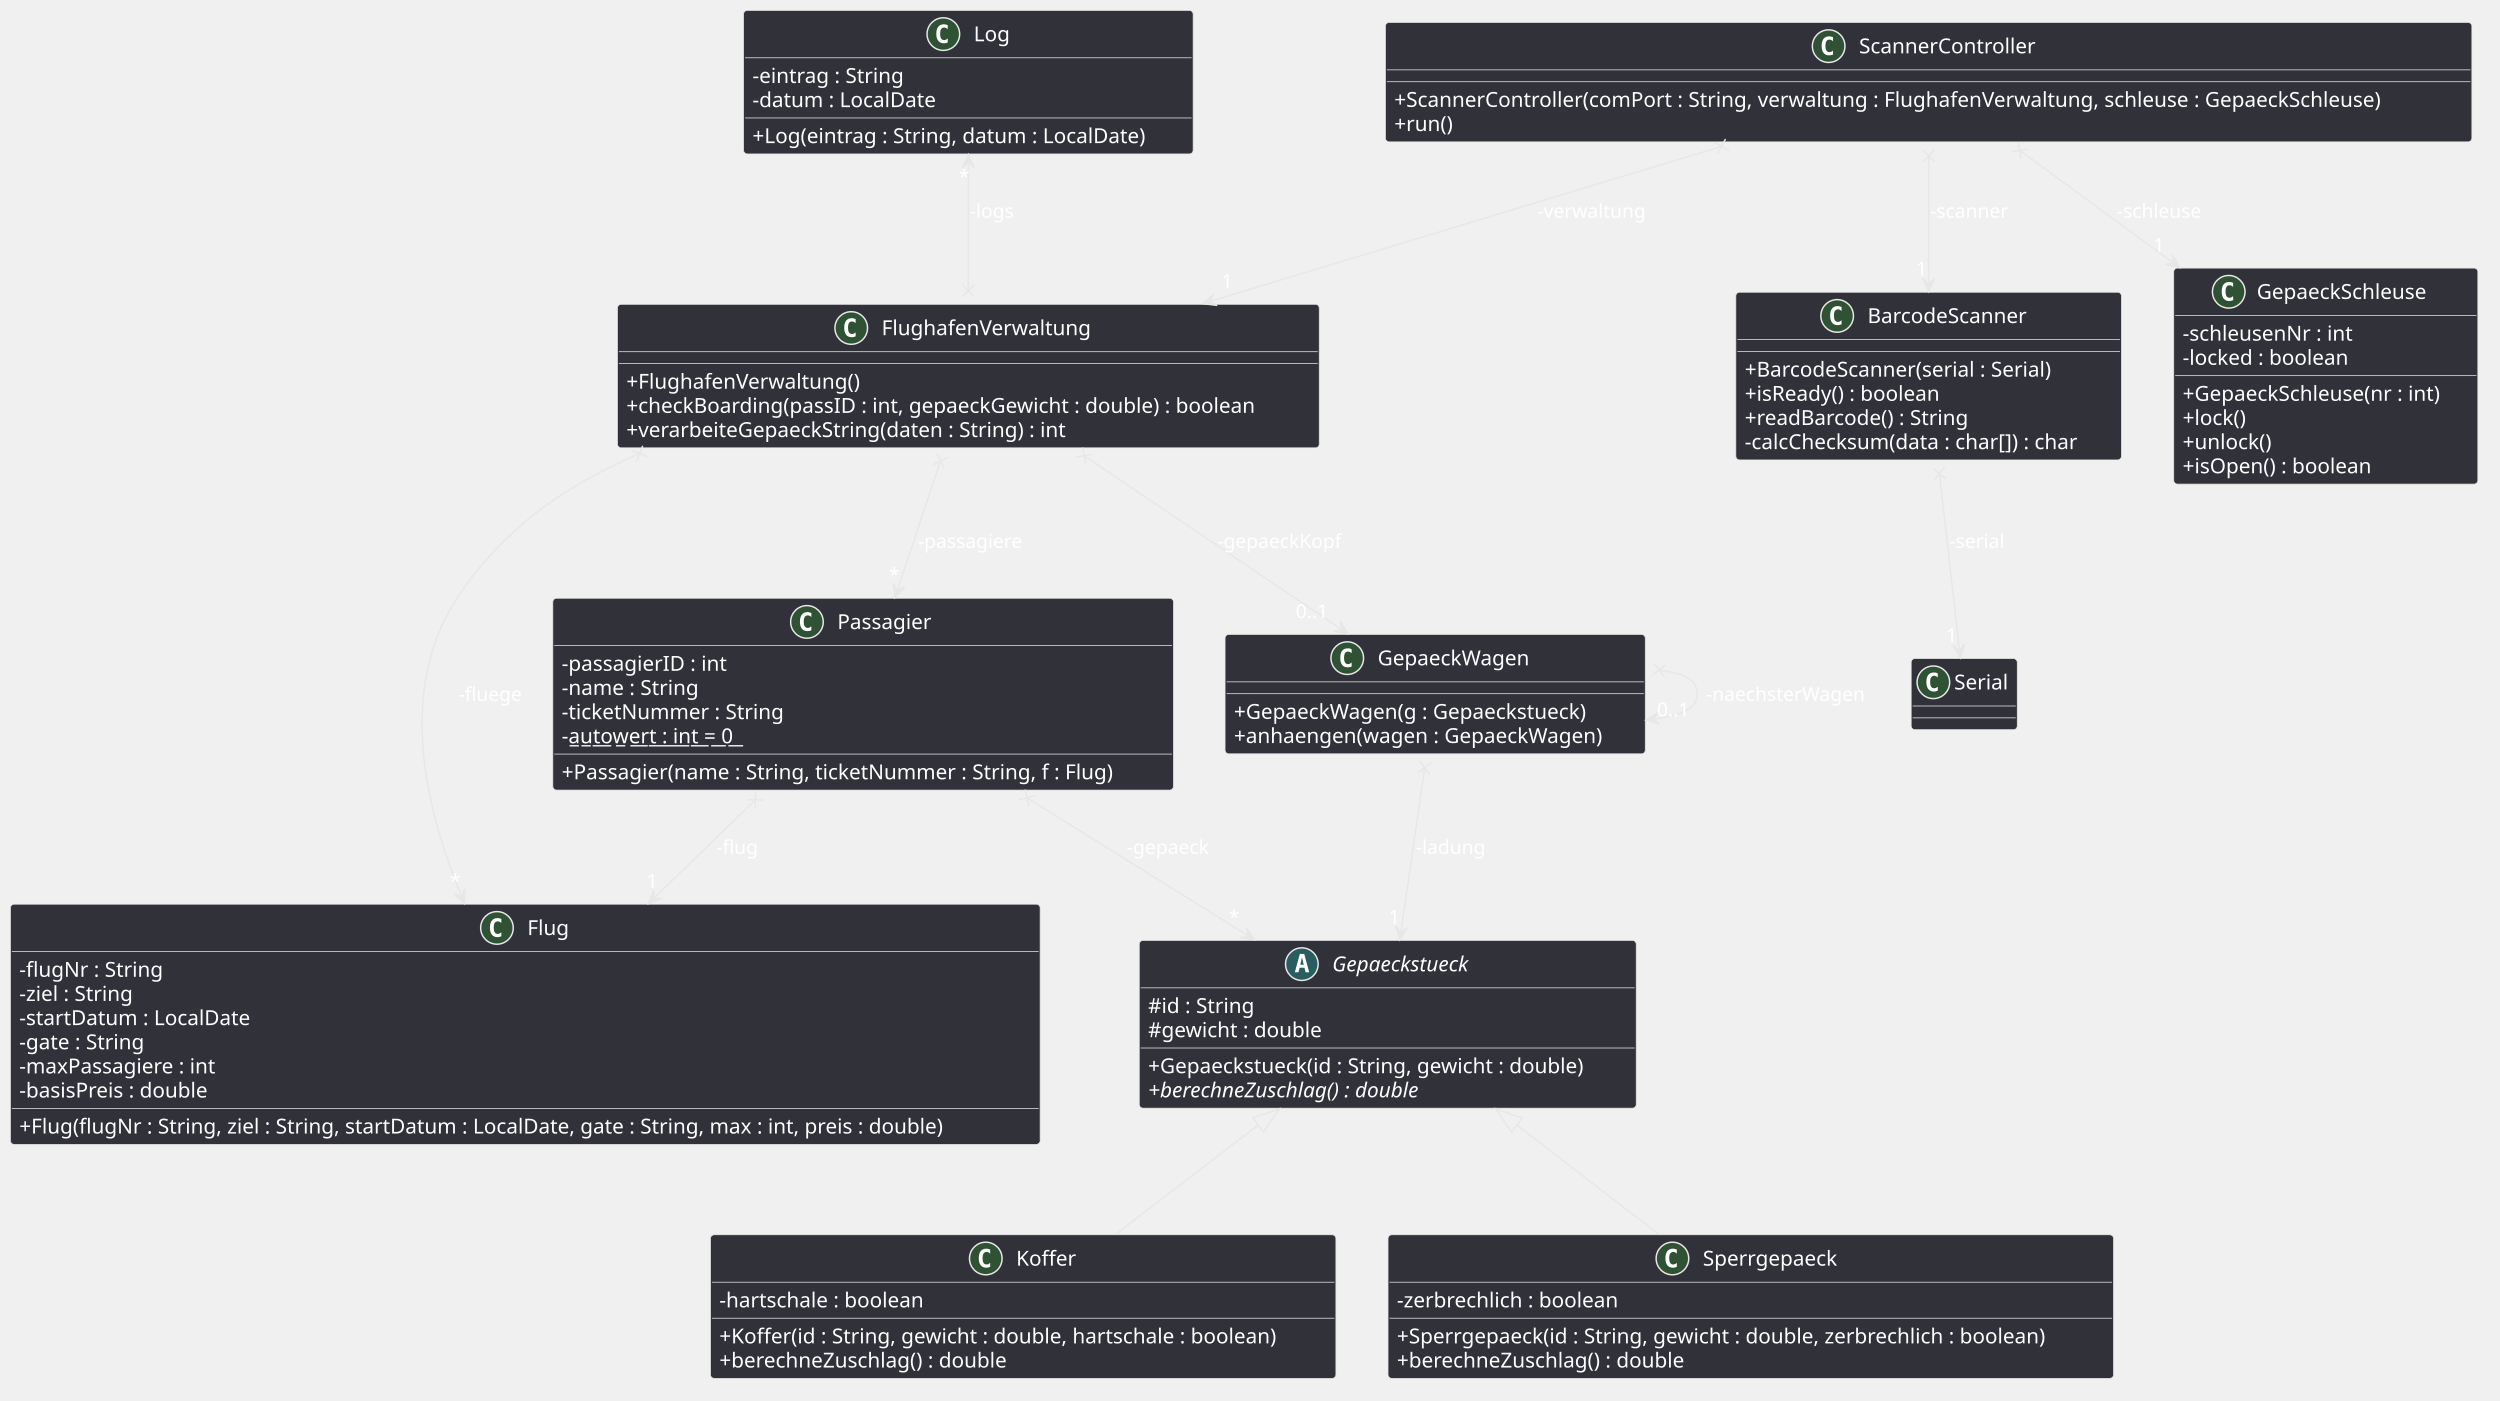
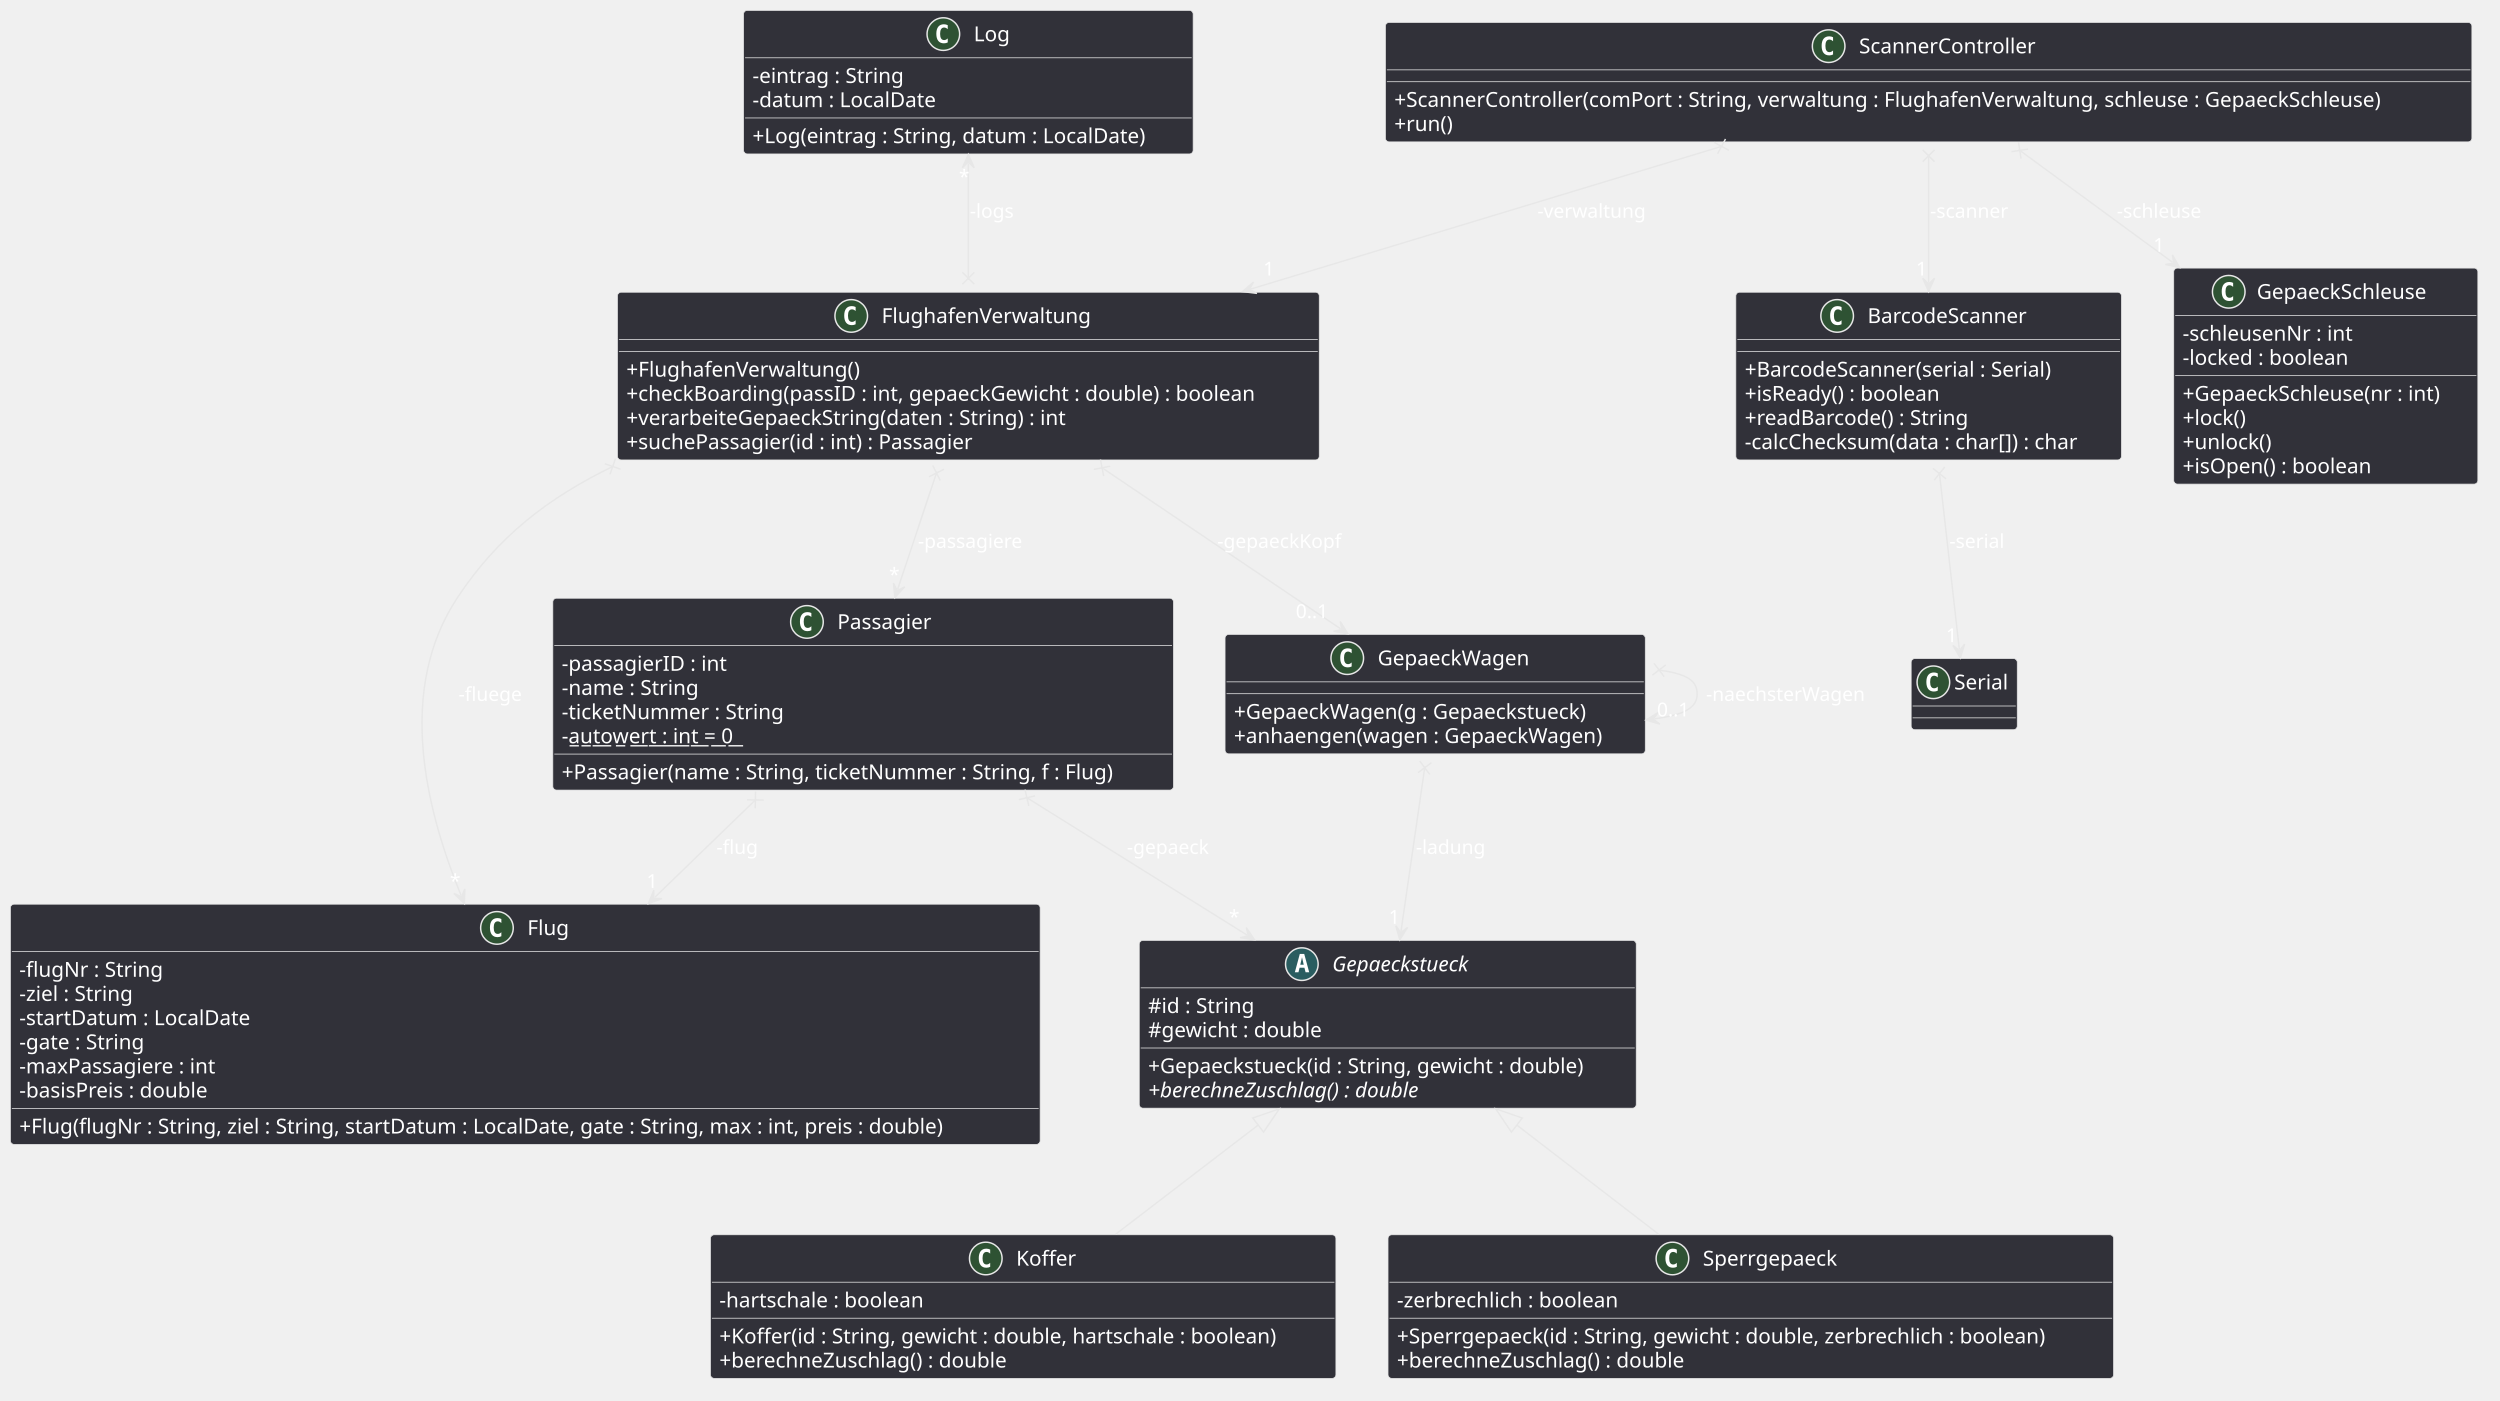
<svg xmlns="http://www.w3.org/2000/svg" contentStyleType="text/css" data-diagram-type="CLASS" height="945px" preserveAspectRatio="none" style="width:1687px;height:945px;" version="1.1" viewBox="0 0 1687 945" width="1687px" zoomAndPan="magnify">
  <defs />
  <g>
    <g class="entity" data-qualified-name="FlughafenVerwaltung" data-source-line="3" id="ent0002">
-       <rect fill="#313139" height="96.891" rx="2.5" ry="2.5" style="stroke:#E7E7E7;stroke-width:0.5;" width="473.583" x="416.65" y="205.33" />
-       <ellipse cx="574.413" cy="221.33" fill="#2E5233" rx="11" ry="11" style="stroke:#E7E7E7;stroke-width:1;" />
-       <path d="M577.382,226.971 Q576.804,227.268 576.163,227.408 Q575.523,227.564 574.819,227.564 Q572.319,227.564 570.991,225.924 Q569.679,224.268 569.679,221.143 Q569.679,218.018 570.991,216.361 Q572.319,214.705 574.819,214.705 Q575.523,214.705 576.163,214.861 Q576.819,215.018 577.382,215.314 L577.382,218.033 Q576.757,217.455 576.163,217.189 Q575.569,216.908 574.944,216.908 Q573.601,216.908 572.913,217.986 Q572.226,219.049 572.226,221.143 Q572.226,223.236 572.913,224.314 Q573.601,225.377 574.944,225.377 Q575.569,225.377 576.163,225.111 Q576.757,224.83 577.382,224.252 L577.382,226.971 Z " fill="#FFFFFF" />
-       <text fill="#FFFFFF" font-family="sans-serif" font-size="14" lengthAdjust="spacing" textLength="149.557" x="594.913" y="226.177">FlughafenVerwaltung</text>
-       <line style="stroke:#E7E7E7;stroke-width:0.5;" x1="417.65" x2="889.233" y1="237.33" y2="237.33" />
-       <line style="stroke:#E7E7E7;stroke-width:0.5;" x1="417.65" x2="889.233" y1="245.33" y2="245.33" />
-       <text fill="#FFFFFF" font-family="sans-serif" font-size="14" lengthAdjust="spacing" textLength="172.211" x="422.65" y="262.325">+FlughafenVerwaltung()</text>
-       <text fill="#FFFFFF" font-family="sans-serif" font-size="14" lengthAdjust="spacing" textLength="461.583" x="422.65" y="278.622">+checkBoarding(passID : int, gepaeckGewicht : double) : boolean</text>
-       <text fill="#FFFFFF" font-family="sans-serif" font-size="14" lengthAdjust="spacing" textLength="325.972" x="422.65" y="294.919">+verarbeiteGepaeckString(daten : String) : int</text>
-     </g>
-     <g class="entity" data-qualified-name="Gepaeckstueck" data-source-line="9" id="ent0003">
+       <rect fill="#313139" height="113.188" rx="2.5" ry="2.5" style="stroke:#E7E7E7;stroke-width:0.5;" width="473.583" x="416.65" y="197.18" />
+       <ellipse cx="574.413" cy="213.18" fill="#2E5233" rx="11" ry="11" style="stroke:#E7E7E7;stroke-width:1;" />
+       <path d="M577.382,218.821 Q576.804,219.118 576.163,219.258 Q575.523,219.414 574.819,219.414 Q572.319,219.414 570.991,217.774 Q569.679,216.118 569.679,212.993 Q569.679,209.868 570.991,208.211 Q572.319,206.555 574.819,206.555 Q575.523,206.555 576.163,206.711 Q576.819,206.868 577.382,207.164 L577.382,209.883 Q576.757,209.305 576.163,209.039 Q575.569,208.758 574.944,208.758 Q573.601,208.758 572.913,209.836 Q572.226,210.899 572.226,212.993 Q572.226,215.086 572.913,216.164 Q573.601,217.227 574.944,217.227 Q575.569,217.227 576.163,216.961 Q576.757,216.68 577.382,216.102 L577.382,218.821 Z " fill="#FFFFFF" />
+       <text fill="#FFFFFF" font-family="sans-serif" font-size="14" lengthAdjust="spacing" textLength="149.557" x="594.913" y="218.027">FlughafenVerwaltung</text>
+       <line style="stroke:#E7E7E7;stroke-width:0.5;" x1="417.65" x2="889.233" y1="229.18" y2="229.18" />
+       <line style="stroke:#E7E7E7;stroke-width:0.5;" x1="417.65" x2="889.233" y1="237.18" y2="237.18" />
+       <text fill="#FFFFFF" font-family="sans-serif" font-size="14" lengthAdjust="spacing" textLength="172.211" x="422.65" y="254.175">+FlughafenVerwaltung()</text>
+       <text fill="#FFFFFF" font-family="sans-serif" font-size="14" lengthAdjust="spacing" textLength="461.583" x="422.65" y="270.472">+checkBoarding(passID : int, gepaeckGewicht : double) : boolean</text>
+       <text fill="#FFFFFF" font-family="sans-serif" font-size="14" lengthAdjust="spacing" textLength="325.972" x="422.65" y="286.769">+verarbeiteGepaeckString(daten : String) : int</text>
+       <text fill="#FFFFFF" font-family="sans-serif" font-size="14" lengthAdjust="spacing" textLength="256.935" x="422.65" y="303.066">+suchePassagier(id : int) : Passagier</text>
+     </g>
+     <g class="entity" data-qualified-name="Gepaeckstueck" data-source-line="10" id="ent0003">
      <rect fill="#313139" height="113.188" rx="2.5" ry="2.5" style="stroke:#E7E7E7;stroke-width:0.5;" width="335.381" x="768.75" y="634.6" />
      <ellipse cx="878.481" cy="650.6" fill="#2A5D60" rx="11" ry="11" style="stroke:#E7E7E7;stroke-width:1;" />
      <path d="M878.59,645.944 L877.434,651.022 L879.762,651.022 L878.59,645.944 Z M877.106,643.709 L880.09,643.709 L883.449,656.1 L880.996,656.1 L880.231,653.038 L876.949,653.038 L876.199,656.1 L873.762,656.1 L877.106,643.709 Z " fill="#FFFFFF" />
      <text fill="#FFFFFF" font-family="sans-serif" font-size="14" font-style="italic" lengthAdjust="spacing" textLength="107.42" x="898.981" y="655.447">Gepaeckstueck</text>
      <line style="stroke:#E7E7E7;stroke-width:0.5;" x1="769.75" x2="1103.131" y1="666.6" y2="666.6" />
      <text fill="#FFFFFF" font-family="sans-serif" font-size="14" lengthAdjust="spacing" textLength="79.905" x="774.75" y="683.595">#id : String</text>
      <text fill="#FFFFFF" font-family="sans-serif" font-size="14" lengthAdjust="spacing" textLength="127.962" x="774.75" y="699.892">#gewicht : double</text>
      <line style="stroke:#E7E7E7;stroke-width:0.5;" x1="769.75" x2="1103.131" y1="707.194" y2="707.194" />
      <text fill="#FFFFFF" font-family="sans-serif" font-size="14" lengthAdjust="spacing" textLength="323.381" x="774.75" y="724.189">+Gepaeckstueck(id : String, gewicht : double)</text>
      <text fill="#FFFFFF" font-family="sans-serif" font-size="14" font-style="italic" lengthAdjust="spacing" textLength="213.596" x="774.75" y="740.486">+berechneZuschlag() : double</text>
    </g>
-     <g class="entity" data-qualified-name="Koffer" data-source-line="16" id="ent0004">
+     <g class="entity" data-qualified-name="Koffer" data-source-line="17" id="ent0004">
      <rect fill="#313139" height="96.891" rx="2.5" ry="2.5" style="stroke:#E7E7E7;stroke-width:0.5;" width="422.067" x="479.41" y="833.23" />
      <ellipse cx="665.207" cy="849.23" fill="#2E5233" rx="11" ry="11" style="stroke:#E7E7E7;stroke-width:1;" />
      <path d="M668.176,854.871 Q667.598,855.168 666.957,855.308 Q666.317,855.464 665.614,855.464 Q663.114,855.464 661.785,853.824 Q660.473,852.168 660.473,849.043 Q660.473,845.918 661.785,844.261 Q663.114,842.605 665.614,842.605 Q666.317,842.605 666.957,842.761 Q667.614,842.918 668.176,843.214 L668.176,845.933 Q667.551,845.355 666.957,845.089 Q666.364,844.808 665.739,844.808 Q664.395,844.808 663.707,845.886 Q663.02,846.949 663.02,849.043 Q663.02,851.136 663.707,852.214 Q664.395,853.277 665.739,853.277 Q666.364,853.277 666.957,853.011 Q667.551,852.73 668.176,852.152 L668.176,854.871 Z " fill="#FFFFFF" />
      <text fill="#FFFFFF" font-family="sans-serif" font-size="14" lengthAdjust="spacing" textLength="41.973" x="685.707" y="854.077">Koffer</text>
      <line style="stroke:#E7E7E7;stroke-width:0.5;" x1="480.41" x2="900.477" y1="865.23" y2="865.23" />
      <text fill="#FFFFFF" font-family="sans-serif" font-size="14" lengthAdjust="spacing" textLength="148.285" x="485.41" y="882.225">-hartschale : boolean</text>
      <line style="stroke:#E7E7E7;stroke-width:0.5;" x1="480.41" x2="900.477" y1="889.527" y2="889.527" />
      <text fill="#FFFFFF" font-family="sans-serif" font-size="14" lengthAdjust="spacing" textLength="410.067" x="485.41" y="906.522">+Koffer(id : String, gewicht : double, hartschale : boolean)</text>
      <text fill="#FFFFFF" font-family="sans-serif" font-size="14" lengthAdjust="spacing" textLength="213.596" x="485.41" y="922.819">+berechneZuschlag() : double</text>
    </g>
-     <g class="entity" data-qualified-name="Sperrgepaeck" data-source-line="22" id="ent0005">
+     <g class="entity" data-qualified-name="Sperrgepaeck" data-source-line="23" id="ent0005">
      <rect fill="#313139" height="96.891" rx="2.5" ry="2.5" style="stroke:#E7E7E7;stroke-width:0.5;" width="489.627" x="936.63" y="833.23" />
      <ellipse cx="1128.552" cy="849.23" fill="#2E5233" rx="11" ry="11" style="stroke:#E7E7E7;stroke-width:1;" />
      <path d="M1131.521,854.871 Q1130.943,855.168 1130.302,855.308 Q1129.662,855.464 1128.959,855.464 Q1126.459,855.464 1125.13,853.824 Q1123.818,852.168 1123.818,849.043 Q1123.818,845.918 1125.13,844.261 Q1126.459,842.605 1128.959,842.605 Q1129.662,842.605 1130.302,842.761 Q1130.959,842.918 1131.521,843.214 L1131.521,845.933 Q1130.896,845.355 1130.302,845.089 Q1129.709,844.808 1129.084,844.808 Q1127.74,844.808 1127.052,845.886 Q1126.365,846.949 1126.365,849.043 Q1126.365,851.136 1127.052,852.214 Q1127.74,853.277 1129.084,853.277 Q1129.709,853.277 1130.302,853.011 Q1130.896,852.73 1131.521,852.152 L1131.521,854.871 Z " fill="#FFFFFF" />
      <text fill="#FFFFFF" font-family="sans-serif" font-size="14" lengthAdjust="spacing" textLength="97.282" x="1149.052" y="854.077">Sperrgepaeck</text>
      <line style="stroke:#E7E7E7;stroke-width:0.5;" x1="937.63" x2="1425.257" y1="865.23" y2="865.23" />
      <text fill="#FFFFFF" font-family="sans-serif" font-size="14" lengthAdjust="spacing" textLength="160.535" x="942.63" y="882.225">-zerbrechlich : boolean</text>
      <line style="stroke:#E7E7E7;stroke-width:0.5;" x1="937.63" x2="1425.257" y1="889.527" y2="889.527" />
      <text fill="#FFFFFF" font-family="sans-serif" font-size="14" lengthAdjust="spacing" textLength="477.627" x="942.63" y="906.522">+Sperrgepaeck(id : String, gewicht : double, zerbrechlich : boolean)</text>
      <text fill="#FFFFFF" font-family="sans-serif" font-size="14" lengthAdjust="spacing" textLength="213.596" x="942.63" y="922.819">+berechneZuschlag() : double</text>
    </g>
-     <g class="entity" data-qualified-name="Flug" data-source-line="28" id="ent0006">
+     <g class="entity" data-qualified-name="Flug" data-source-line="29" id="ent0006">
      <rect fill="#313139" height="162.078" rx="2.5" ry="2.5" style="stroke:#E7E7E7;stroke-width:0.5;" width="694.89" x="7" y="610.15" />
      <ellipse cx="335.344" cy="626.15" fill="#2E5233" rx="11" ry="11" style="stroke:#E7E7E7;stroke-width:1;" />
      <path d="M338.312,631.791 Q337.734,632.087 337.094,632.228 Q336.453,632.384 335.75,632.384 Q333.25,632.384 331.922,630.744 Q330.609,629.087 330.609,625.962 Q330.609,622.837 331.922,621.181 Q333.25,619.525 335.75,619.525 Q336.453,619.525 337.094,619.681 Q337.75,619.837 338.312,620.134 L338.312,622.853 Q337.688,622.275 337.094,622.009 Q336.5,621.728 335.875,621.728 Q334.531,621.728 333.844,622.806 Q333.156,623.869 333.156,625.962 Q333.156,628.056 333.844,629.134 Q334.531,630.197 335.875,630.197 Q336.5,630.197 337.094,629.931 Q337.688,629.65 338.312,629.072 L338.312,631.791 Z " fill="#FFFFFF" />
      <text fill="#FFFFFF" font-family="sans-serif" font-size="14" lengthAdjust="spacing" textLength="29.702" x="355.844" y="630.997">Flug</text>
      <line style="stroke:#E7E7E7;stroke-width:0.5;" x1="8" x2="700.89" y1="642.15" y2="642.15" />
      <text fill="#FFFFFF" font-family="sans-serif" font-size="14" lengthAdjust="spacing" textLength="103.257" x="13" y="659.145">-flugNr : String</text>
      <text fill="#FFFFFF" font-family="sans-serif" font-size="14" lengthAdjust="spacing" textLength="84.191" x="13" y="675.442">-ziel : String</text>
      <text fill="#FFFFFF" font-family="sans-serif" font-size="14" lengthAdjust="spacing" textLength="168.629" x="13" y="691.739">-startDatum : LocalDate</text>
      <text fill="#FFFFFF" font-family="sans-serif" font-size="14" lengthAdjust="spacing" textLength="92.019" x="13" y="708.036">-gate : String</text>
      <text fill="#FFFFFF" font-family="sans-serif" font-size="14" lengthAdjust="spacing" textLength="143.37" x="13" y="724.333">-maxPassagiere : int</text>
      <text fill="#FFFFFF" font-family="sans-serif" font-size="14" lengthAdjust="spacing" textLength="136.322" x="13" y="740.63">-basisPreis : double</text>
      <line style="stroke:#E7E7E7;stroke-width:0.5;" x1="8" x2="700.89" y1="747.931" y2="747.931" />
      <text fill="#FFFFFF" font-family="sans-serif" font-size="14" lengthAdjust="spacing" textLength="682.89" x="13" y="764.926">+Flug(flugNr : String, ziel : String, startDatum : LocalDate, gate : String, max : int, preis : double)</text>
    </g>
-     <g class="entity" data-qualified-name="Passagier" data-source-line="38" id="ent0007">
+     <g class="entity" data-qualified-name="Passagier" data-source-line="39" id="ent0007">
      <rect fill="#313139" height="129.484" rx="2.5" ry="2.5" style="stroke:#E7E7E7;stroke-width:0.5;" width="418.813" x="373.04" y="403.67" />
      <ellipse cx="544.53" cy="419.67" fill="#2E5233" rx="11" ry="11" style="stroke:#E7E7E7;stroke-width:1;" />
      <path d="M547.499,425.311 Q546.92,425.608 546.28,425.748 Q545.639,425.904 544.936,425.904 Q542.436,425.904 541.108,424.264 Q539.795,422.608 539.795,419.483 Q539.795,416.358 541.108,414.701 Q542.436,413.045 544.936,413.045 Q545.639,413.045 546.28,413.201 Q546.936,413.358 547.499,413.654 L547.499,416.373 Q546.874,415.795 546.28,415.529 Q545.686,415.248 545.061,415.248 Q543.717,415.248 543.03,416.326 Q542.342,417.389 542.342,419.483 Q542.342,421.576 543.03,422.654 Q543.717,423.717 545.061,423.717 Q545.686,423.717 546.28,423.451 Q546.874,423.17 547.499,422.592 L547.499,425.311 Z " fill="#FFFFFF" />
      <text fill="#FFFFFF" font-family="sans-serif" font-size="14" lengthAdjust="spacing" textLength="67.334" x="565.03" y="424.517">Passagier</text>
      <line style="stroke:#E7E7E7;stroke-width:0.5;" x1="374.04" x2="790.854" y1="435.67" y2="435.67" />
      <text fill="#FFFFFF" font-family="sans-serif" font-size="14" lengthAdjust="spacing" textLength="119.608" x="379.04" y="452.665">-passagierID : int</text>
      <text fill="#FFFFFF" font-family="sans-serif" font-size="14" lengthAdjust="spacing" textLength="100.153" x="379.04" y="468.962">-name : String</text>
      <text fill="#FFFFFF" font-family="sans-serif" font-size="14" lengthAdjust="spacing" textLength="160.727" x="379.04" y="485.259">-ticketNummer : String</text>
      <text fill="#FFFFFF" font-family="sans-serif" font-size="14" lengthAdjust="spacing" textLength="133.725" x="379.04" y="501.556">-a̲u̲t̲o̲w̲e̲r̲t̲ ̲:̲ ̲i̲n̲t̲ ̲=̲ ̲0̲ ̲</text>
      <line style="stroke:#E7E7E7;stroke-width:0.5;" x1="374.04" x2="790.854" y1="508.858" y2="508.858" />
      <text fill="#FFFFFF" font-family="sans-serif" font-size="14" lengthAdjust="spacing" textLength="406.813" x="379.04" y="525.853">+Passagier(name : String, ticketNummer : String, f : Flug)</text>
    </g>
-     <g class="entity" data-qualified-name="GepaeckWagen" data-source-line="46" id="ent0008">
+     <g class="entity" data-qualified-name="GepaeckWagen" data-source-line="47" id="ent0008">
      <rect fill="#313139" height="80.594" rx="2.5" ry="2.5" style="stroke:#E7E7E7;stroke-width:0.5;" width="283.578" x="826.66" y="428.11" />
      <ellipse cx="909.129" cy="444.11" fill="#2E5233" rx="11" ry="11" style="stroke:#E7E7E7;stroke-width:1;" />
      <path d="M912.097,449.751 Q911.519,450.048 910.879,450.188 Q910.238,450.344 909.535,450.344 Q907.035,450.344 905.707,448.704 Q904.394,447.048 904.394,443.923 Q904.394,440.798 905.707,439.141 Q907.035,437.485 909.535,437.485 Q910.238,437.485 910.879,437.641 Q911.535,437.798 912.097,438.094 L912.097,440.813 Q911.472,440.235 910.879,439.969 Q910.285,439.688 909.66,439.688 Q908.316,439.688 907.629,440.766 Q906.941,441.829 906.941,443.923 Q906.941,446.016 907.629,447.094 Q908.316,448.157 909.66,448.157 Q910.285,448.157 910.879,447.891 Q911.472,447.61 912.097,447.032 L912.097,449.751 Z " fill="#FFFFFF" />
      <text fill="#FFFFFF" font-family="sans-serif" font-size="14" lengthAdjust="spacing" textLength="110.141" x="929.629" y="448.957">GepaeckWagen</text>
      <line style="stroke:#E7E7E7;stroke-width:0.5;" x1="827.66" x2="1109.238" y1="460.11" y2="460.11" />
      <line style="stroke:#E7E7E7;stroke-width:0.5;" x1="827.66" x2="1109.238" y1="468.11" y2="468.11" />
      <text fill="#FFFFFF" font-family="sans-serif" font-size="14" lengthAdjust="spacing" textLength="262.719" x="832.66" y="485.105">+GepaeckWagen(g : Gepaeckstueck)</text>
      <text fill="#FFFFFF" font-family="sans-serif" font-size="14" lengthAdjust="spacing" textLength="271.578" x="832.66" y="501.402">+anhaengen(wagen : GepaeckWagen)</text>
    </g>
-     <g class="entity" data-qualified-name="BarcodeScanner" data-source-line="51" id="ent0009">
+     <g class="entity" data-qualified-name="BarcodeScanner" data-source-line="52" id="ent0009">
      <rect fill="#313139" height="113.188" rx="2.5" ry="2.5" style="stroke:#E7E7E7;stroke-width:0.5;" width="260.213" x="1171.34" y="197.18" />
      <ellipse cx="1239.706" cy="213.18" fill="#2E5233" rx="11" ry="11" style="stroke:#E7E7E7;stroke-width:1;" />
      <path d="M1242.675,218.821 Q1242.097,219.118 1241.456,219.258 Q1240.816,219.414 1240.112,219.414 Q1237.612,219.414 1236.284,217.774 Q1234.972,216.118 1234.972,212.993 Q1234.972,209.868 1236.284,208.211 Q1237.612,206.555 1240.112,206.555 Q1240.816,206.555 1241.456,206.711 Q1242.112,206.868 1242.675,207.164 L1242.675,209.883 Q1242.05,209.305 1241.456,209.039 Q1240.862,208.758 1240.237,208.758 Q1238.894,208.758 1238.206,209.836 Q1237.519,210.899 1237.519,212.993 Q1237.519,215.086 1238.206,216.164 Q1238.894,217.227 1240.237,217.227 Q1240.862,217.227 1241.456,216.961 Q1242.05,216.68 1242.675,216.102 L1242.675,218.821 Z " fill="#FFFFFF" />
      <text fill="#FFFFFF" font-family="sans-serif" font-size="14" lengthAdjust="spacing" textLength="114.981" x="1260.206" y="218.027">BarcodeScanner</text>
      <line style="stroke:#E7E7E7;stroke-width:0.5;" x1="1172.34" x2="1430.553" y1="229.18" y2="229.18" />
      <line style="stroke:#E7E7E7;stroke-width:0.5;" x1="1172.34" x2="1430.553" y1="237.18" y2="237.18" />
      <text fill="#FFFFFF" font-family="sans-serif" font-size="14" lengthAdjust="spacing" textLength="228.888" x="1177.34" y="254.175">+BarcodeScanner(serial : Serial)</text>
      <text fill="#FFFFFF" font-family="sans-serif" font-size="14" lengthAdjust="spacing" textLength="147.519" x="1177.34" y="270.472">+isReady() : boolean</text>
      <text fill="#FFFFFF" font-family="sans-serif" font-size="14" lengthAdjust="spacing" textLength="167.59" x="1177.34" y="286.769">+readBarcode() : String</text>
      <text fill="#FFFFFF" font-family="sans-serif" font-size="14" lengthAdjust="spacing" textLength="248.213" x="1177.34" y="303.066">-calcChecksum(data : char[]) : char</text>
    </g>
-     <g class="entity" data-qualified-name="ScannerController" data-source-line="58" id="ent0010">
+     <g class="entity" data-qualified-name="ScannerController" data-source-line="59" id="ent0010">
      <rect fill="#313139" height="80.594" rx="2.5" ry="2.5" style="stroke:#E7E7E7;stroke-width:0.5;" width="733.178" x="934.86" y="15.14" />
      <ellipse cx="1233.973" cy="31.14" fill="#2E5233" rx="11" ry="11" style="stroke:#E7E7E7;stroke-width:1;" />
      <path d="M1236.942,36.781 Q1236.364,37.078 1235.723,37.218 Q1235.083,37.374 1234.38,37.374 Q1231.88,37.374 1230.551,35.734 Q1229.239,34.078 1229.239,30.953 Q1229.239,27.828 1230.551,26.171 Q1231.88,24.515 1234.38,24.515 Q1235.083,24.515 1235.723,24.671 Q1236.38,24.828 1236.942,25.124 L1236.942,27.843 Q1236.317,27.265 1235.723,26.999 Q1235.13,26.718 1234.505,26.718 Q1233.161,26.718 1232.473,27.796 Q1231.786,28.859 1231.786,30.953 Q1231.786,33.046 1232.473,34.124 Q1233.161,35.187 1234.505,35.187 Q1235.13,35.187 1235.723,34.921 Q1236.317,34.64 1236.942,34.062 L1236.942,36.781 Z " fill="#FFFFFF" />
      <text fill="#FFFFFF" font-family="sans-serif" font-size="14" lengthAdjust="spacing" textLength="126.451" x="1254.473" y="35.987">ScannerController</text>
      <line style="stroke:#E7E7E7;stroke-width:0.5;" x1="935.86" x2="1667.038" y1="47.14" y2="47.14" />
      <line style="stroke:#E7E7E7;stroke-width:0.5;" x1="935.86" x2="1667.038" y1="55.14" y2="55.14" />
      <text fill="#FFFFFF" font-family="sans-serif" font-size="14" lengthAdjust="spacing" textLength="721.178" x="940.86" y="72.135">+ScannerController(comPort : String, verwaltung : FlughafenVerwaltung, schleuse : GepaeckSchleuse)</text>
      <text fill="#FFFFFF" font-family="sans-serif" font-size="14" lengthAdjust="spacing" textLength="46.156" x="940.86" y="88.432">+run()</text>
    </g>
-     <g class="entity" data-qualified-name="GepaeckSchleuse" data-source-line="63" id="ent0011">
+     <g class="entity" data-qualified-name="GepaeckSchleuse" data-source-line="64" id="ent0011">
      <rect fill="#313139" height="145.781" rx="2.5" ry="2.5" style="stroke:#E7E7E7;stroke-width:0.5;" width="205.238" x="1466.83" y="180.89" />
      <ellipse cx="1503.949" cy="196.89" fill="#2E5233" rx="11" ry="11" style="stroke:#E7E7E7;stroke-width:1;" />
      <path d="M1506.917,202.531 Q1506.339,202.827 1505.699,202.968 Q1505.058,203.124 1504.355,203.124 Q1501.855,203.124 1500.527,201.484 Q1499.214,199.827 1499.214,196.702 Q1499.214,193.577 1500.527,191.921 Q1501.855,190.265 1504.355,190.265 Q1505.058,190.265 1505.699,190.421 Q1506.355,190.577 1506.917,190.874 L1506.917,193.593 Q1506.292,193.015 1505.699,192.749 Q1505.105,192.468 1504.48,192.468 Q1503.136,192.468 1502.449,193.546 Q1501.761,194.609 1501.761,196.702 Q1501.761,198.796 1502.449,199.874 Q1503.136,200.937 1504.48,200.937 Q1505.105,200.937 1505.699,200.671 Q1506.292,200.39 1506.917,199.812 L1506.917,202.531 Z " fill="#FFFFFF" />
      <text fill="#FFFFFF" font-family="sans-serif" font-size="14" lengthAdjust="spacing" textLength="124.086" x="1522.864" y="201.737">GepaeckSchleuse</text>
      <line style="stroke:#E7E7E7;stroke-width:0.5;" x1="1467.83" x2="1671.068" y1="212.89" y2="212.89" />
      <text fill="#FFFFFF" font-family="sans-serif" font-size="14" lengthAdjust="spacing" textLength="123.17" x="1472.83" y="229.885">-schleusenNr : int</text>
      <text fill="#FFFFFF" font-family="sans-serif" font-size="14" lengthAdjust="spacing" textLength="120.401" x="1472.83" y="246.182">-locked : boolean</text>
      <line style="stroke:#E7E7E7;stroke-width:0.5;" x1="1467.83" x2="1671.068" y1="253.484" y2="253.484" />
      <text fill="#FFFFFF" font-family="sans-serif" font-size="14" lengthAdjust="spacing" textLength="193.238" x="1472.83" y="270.479">+GepaeckSchleuse(nr : int)</text>
      <text fill="#FFFFFF" font-family="sans-serif" font-size="14" lengthAdjust="spacing" textLength="50.914" x="1472.83" y="286.776">+lock()</text>
      <text fill="#FFFFFF" font-family="sans-serif" font-size="14" lengthAdjust="spacing" textLength="68.66" x="1472.83" y="303.073">+unlock()</text>
      <text fill="#FFFFFF" font-family="sans-serif" font-size="14" lengthAdjust="spacing" textLength="140.82" x="1472.83" y="319.37">+isOpen() : boolean</text>
    </g>
-     <g class="entity" data-qualified-name="Serial" data-source-line="72" id="ent0012">
+     <g class="entity" data-qualified-name="Serial" data-source-line="73" id="ent0012">
      <rect fill="#313139" height="48" rx="2.5" ry="2.5" style="stroke:#E7E7E7;stroke-width:0.5;" width="71.614" x="1289.64" y="444.41" />
      <ellipse cx="1304.64" cy="460.41" fill="#2E5233" rx="11" ry="11" style="stroke:#E7E7E7;stroke-width:1;" />
      <path d="M1307.609,466.051 Q1307.031,466.348 1306.39,466.488 Q1305.749,466.644 1305.046,466.644 Q1302.546,466.644 1301.218,465.004 Q1299.906,463.348 1299.906,460.223 Q1299.906,457.098 1301.218,455.441 Q1302.546,453.785 1305.046,453.785 Q1305.749,453.785 1306.39,453.941 Q1307.046,454.098 1307.609,454.394 L1307.609,457.113 Q1306.984,456.535 1306.39,456.269 Q1305.796,455.988 1305.171,455.988 Q1303.828,455.988 1303.14,457.066 Q1302.453,458.129 1302.453,460.223 Q1302.453,462.316 1303.14,463.394 Q1303.828,464.457 1305.171,464.457 Q1305.796,464.457 1306.39,464.191 Q1306.984,463.91 1307.609,463.332 L1307.609,466.051 Z " fill="#FFFFFF" />
      <text fill="#FFFFFF" font-family="sans-serif" font-size="14" lengthAdjust="spacing" textLength="39.614" x="1318.64" y="465.257">Serial</text>
      <line style="stroke:#E7E7E7;stroke-width:0.5;" x1="1290.64" x2="1360.254" y1="476.41" y2="476.41" />
      <line style="stroke:#E7E7E7;stroke-width:0.5;" x1="1290.64" x2="1360.254" y1="484.41" y2="484.41" />
    </g>
-     <g class="entity" data-qualified-name="Log" data-source-line="74" id="ent0013">
+     <g class="entity" data-qualified-name="Log" data-source-line="75" id="ent0013">
      <rect fill="#313139" height="96.891" rx="2.5" ry="2.5" style="stroke:#E7E7E7;stroke-width:0.5;" width="303.368" x="501.76" y="7" />
      <ellipse cx="636.568" cy="23" fill="#2E5233" rx="11" ry="11" style="stroke:#E7E7E7;stroke-width:1;" />
      <path d="M639.537,28.641 Q638.959,28.938 638.318,29.078 Q637.678,29.234 636.974,29.234 Q634.474,29.234 633.146,27.594 Q631.834,25.938 631.834,22.812 Q631.834,19.688 633.146,18.031 Q634.474,16.375 636.974,16.375 Q637.678,16.375 638.318,16.531 Q638.974,16.688 639.537,16.984 L639.537,19.703 Q638.912,19.125 638.318,18.859 Q637.724,18.578 637.099,18.578 Q635.756,18.578 635.068,19.656 Q634.381,20.719 634.381,22.812 Q634.381,24.906 635.068,25.984 Q635.756,27.047 637.099,27.047 Q637.724,27.047 638.318,26.781 Q638.912,26.5 639.537,25.922 L639.537,28.641 Z " fill="#FFFFFF" />
      <text fill="#FFFFFF" font-family="sans-serif" font-size="14" lengthAdjust="spacing" textLength="25.252" x="657.068" y="27.847">Log</text>
      <line style="stroke:#E7E7E7;stroke-width:0.5;" x1="502.76" x2="804.128" y1="39" y2="39" />
      <text fill="#FFFFFF" font-family="sans-serif" font-size="14" lengthAdjust="spacing" textLength="110.537" x="507.76" y="55.995">-eintrag : String</text>
      <text fill="#FFFFFF" font-family="sans-serif" font-size="14" lengthAdjust="spacing" textLength="134.128" x="507.76" y="72.292">-datum : LocalDate</text>
      <line style="stroke:#E7E7E7;stroke-width:0.5;" x1="502.76" x2="804.128" y1="79.594" y2="79.594" />
      <text fill="#FFFFFF" font-family="sans-serif" font-size="14" lengthAdjust="spacing" textLength="291.368" x="507.76" y="96.589">+Log(eintrag : String, datum : LocalDate)</text>
    </g>
-     <g class="link" data-entity-1="ent0003" data-entity-2="ent0004" data-link-type="extension" data-source-line="80" id="lnk14">
-       <path codeLine="80" d="M849.012,759.178 C813.892,786.088 786.53,807.06 752.91,832.82" fill="none" id="Gepaeckstueck-backto-Koffer" style="stroke:#E7E7E7;stroke-width:1;" />
+     <g class="link" data-entity-1="ent0003" data-entity-2="ent0004" data-link-type="extension" data-source-line="81" id="lnk14">
+       <path codeLine="81" d="M849.012,759.178 C813.892,786.088 786.53,807.06 752.91,832.82" fill="none" id="Gepaeckstueck-backto-Koffer" style="stroke:#E7E7E7;stroke-width:1;" />
      <polygon fill="none" points="863.3,748.23,845.363,754.415,852.661,763.941,863.3,748.23" style="stroke:#E7E7E7;stroke-width:1;" />
    </g>
-     <g class="link" data-entity-1="ent0003" data-entity-2="ent0005" data-link-type="extension" data-source-line="81" id="lnk15">
-       <path codeLine="81" d="M1023.557,759.205 C1058.537,786.115 1085.75,807.06 1119.23,832.82" fill="none" id="Gepaeckstueck-backto-Sperrgepaeck" style="stroke:#E7E7E7;stroke-width:1;" />
+     <g class="link" data-entity-1="ent0003" data-entity-2="ent0005" data-link-type="extension" data-source-line="82" id="lnk15">
+       <path codeLine="82" d="M1023.557,759.205 C1058.537,786.115 1085.75,807.06 1119.23,832.82" fill="none" id="Gepaeckstueck-backto-Sperrgepaeck" style="stroke:#E7E7E7;stroke-width:1;" />
      <polygon fill="none" points="1009.29,748.23,1019.898,763.961,1027.215,754.45,1009.29,748.23" style="stroke:#E7E7E7;stroke-width:1;" />
    </g>
-     <g class="link" data-entity-1="ent0002" data-entity-2="ent0006" data-link-type="dependency" data-source-line="83" id="lnk16">
-       <path codeLine="83" d="M432.516,305.68 C380.966,327.76 339.27,356.79 308.44,403.67 C268.31,464.7 286.135,542.964 311.094,604.174" fill="none" id="FlughafenVerwaltung-Flug" style="stroke:#E7E7E7;stroke-width:1;" />
-       <path d="M433.699,300.822 L429.495,311.325 M436.849,308.175 L426.345,303.971" fill="none" style="stroke:#E7E7E7;stroke-width:1;" />
+     <g class="link" data-entity-1="ent0002" data-entity-2="ent0006" data-link-type="dependency" data-source-line="84" id="lnk16">
+       <path codeLine="84" d="M414.369,314.355 C369.689,335.975 335.6,362.38 308.44,403.67 C268.31,464.7 286.135,542.964 311.094,604.174" fill="none" id="FlughafenVerwaltung-Flug" style="stroke:#E7E7E7;stroke-width:1;" />
+       <path d="M415.327,309.447 L411.61,320.133 M418.812,316.649 L408.126,312.932" fill="none" style="stroke:#E7E7E7;stroke-width:1;" />
      <polygon fill="#E7E7E7" points="313.36,609.73,313.666,599.886,311.472,605.1,306.258,602.907,313.36,609.73" style="stroke:#E7E7E7;stroke-width:1;" />
      <text fill="#FFFFFF" font-family="sans-serif" font-size="13" lengthAdjust="spacing" textLength="45.367" x="309.44" y="472.977">-fluege</text>
      <text fill="#FFFFFF" font-family="sans-serif" font-size="13" lengthAdjust="spacing" textLength="6.5" x="303.593" y="599.158">*</text>
    </g>
-     <g class="link" data-entity-1="ent0002" data-entity-2="ent0007" data-link-type="dependency" data-source-line="84" id="lnk17">
-       <path codeLine="84" d="M634.977,310.088 C625.047,339.838 616.57,365.219 605.75,397.629" fill="none" id="FlughafenVerwaltung-Passagier" style="stroke:#E7E7E7;stroke-width:1;" />
-       <path d="M632.133,305.976 L637.188,316.098 M639.721,308.509 L629.6,313.565" fill="none" style="stroke:#E7E7E7;stroke-width:1;" />
-       <polygon fill="#E7E7E7" points="603.85,403.32,610.494,396.05,605.433,398.577,602.906,393.517,603.85,403.32" style="stroke:#E7E7E7;stroke-width:1;" />
+     <g class="link" data-entity-1="ent0002" data-entity-2="ent0007" data-link-type="dependency" data-source-line="85" id="lnk17">
+       <path codeLine="85" d="M632.257,318.228 C622.767,346.658 615.621,368.059 605.761,397.579" fill="none" id="FlughafenVerwaltung-Passagier" style="stroke:#E7E7E7;stroke-width:1;" />
+       <path d="M629.413,314.116 L634.468,324.238 M637.001,316.649 L626.88,321.705" fill="none" style="stroke:#E7E7E7;stroke-width:1;" />
+       <polygon fill="#E7E7E7" points="603.86,403.27,610.505,396.001,605.444,398.527,602.917,393.466,603.86,403.27" style="stroke:#E7E7E7;stroke-width:1;" />
      <text fill="#FFFFFF" font-family="sans-serif" font-size="13" lengthAdjust="spacing" textLength="75.626" x="619.44" y="369.737">-passagiere</text>
-       <text fill="#FFFFFF" font-family="sans-serif" font-size="13" lengthAdjust="spacing" textLength="6.5" x="599.89" y="392.454">*</text>
-     </g>
-     <g class="link" data-entity-1="ent0002" data-entity-2="ent0008" data-link-type="dependency" data-source-line="85" id="lnk18">
-       <path codeLine="85" d="M730.771,306.976 C786.641,344.686 852.097,388.873 904.637,424.334" fill="none" id="FlughafenVerwaltung-GepaeckWagen" style="stroke:#E7E7E7;stroke-width:1;" />
-       <path d="M726.047,308.613 L737.153,306.457 M730.522,301.982 L732.677,313.088" fill="none" style="stroke:#E7E7E7;stroke-width:1;" />
+       <text fill="#FFFFFF" font-family="sans-serif" font-size="13" lengthAdjust="spacing" textLength="6.5" x="599.901" y="392.399">*</text>
+     </g>
+     <g class="link" data-entity-1="ent0002" data-entity-2="ent0008" data-link-type="dependency" data-source-line="86" id="lnk18">
+       <path codeLine="86" d="M742.841,315.116 C797.341,351.906 855.787,391.363 904.637,424.333" fill="none" id="FlughafenVerwaltung-GepaeckWagen" style="stroke:#E7E7E7;stroke-width:1;" />
+       <path d="M738.116,316.753 L749.223,314.598 M742.592,310.122 L744.747,321.229" fill="none" style="stroke:#E7E7E7;stroke-width:1;" />
      <polygon fill="#E7E7E7" points="909.61,427.69,904.388,419.34,905.466,424.893,899.912,425.971,909.61,427.69" style="stroke:#E7E7E7;stroke-width:1;" />
      <text fill="#FFFFFF" font-family="sans-serif" font-size="13" lengthAdjust="spacing" textLength="89.14" x="821.44" y="369.737">-gepaeckKopf</text>
      <text fill="#FFFFFF" font-family="sans-serif" font-size="13" lengthAdjust="spacing" textLength="24.807" x="874.384" y="417.083">0..1</text>
    </g>
-     <g class="link" data-entity-1="ent0007" data-entity-2="ent0006" data-link-type="dependency" data-source-line="87" id="lnk19">
-       <path codeLine="87" d="M510.443,539.125 C485.853,562.935 467.71,580.506 441.81,605.586" fill="none" id="Passagier-Flug" style="stroke:#E7E7E7;stroke-width:1;" />
+     <g class="link" data-entity-1="ent0007" data-entity-2="ent0006" data-link-type="dependency" data-source-line="88" id="lnk19">
+       <path codeLine="88" d="M510.443,539.125 C485.853,562.935 467.71,580.506 441.81,605.586" fill="none" id="Passagier-Flug" style="stroke:#E7E7E7;stroke-width:1;" />
      <path d="M509.815,534.164 L509.633,545.477 M515.38,539.912 L504.068,539.729" fill="none" style="stroke:#E7E7E7;stroke-width:1;" />
      <polygon fill="#E7E7E7" points="437.5,609.76,446.748,606.373,441.092,606.282,441.183,600.626,437.5,609.76" style="stroke:#E7E7E7;stroke-width:1;" />
      <text fill="#FFFFFF" font-family="sans-serif" font-size="13" lengthAdjust="spacing" textLength="29.371" x="483.44" y="576.217">-flug</text>
      <text fill="#FFFFFF" font-family="sans-serif" font-size="13" lengthAdjust="spacing" textLength="8.271" x="436.305" y="599.19">1</text>
    </g>
-     <g class="link" data-entity-1="ent0007" data-entity-2="ent0003" data-link-type="dependency" data-source-line="88" id="lnk20">
-       <path codeLine="88" d="M692.098,537.793 C743.138,569.623 792.329,600.305 841.469,630.955" fill="none" id="Passagier-Gepaeckstueck" style="stroke:#E7E7E7;stroke-width:1;" />
+     <g class="link" data-entity-1="ent0007" data-entity-2="ent0003" data-link-type="dependency" data-source-line="89" id="lnk20">
+       <path codeLine="89" d="M692.098,537.793 C743.138,569.623 792.329,600.305 841.469,630.955" fill="none" id="Passagier-Gepaeckstueck" style="stroke:#E7E7E7;stroke-width:1;" />
      <path d="M687.436,539.6 L698.457,537.045 M691.669,532.812 L694.224,543.833" fill="none" style="stroke:#E7E7E7;stroke-width:1;" />
      <polygon fill="#E7E7E7" points="846.56,634.13,841.04,625.973,842.318,631.484,836.807,632.761,846.56,634.13" style="stroke:#E7E7E7;stroke-width:1;" />
      <text fill="#FFFFFF" font-family="sans-serif" font-size="13" lengthAdjust="spacing" textLength="59.833" x="760.44" y="576.217">-gepaeck</text>
      <text fill="#FFFFFF" font-family="sans-serif" font-size="13" lengthAdjust="spacing" textLength="6.5" x="829.271" y="623.336">*</text>
    </g>
-     <g class="link" data-entity-1="ent0008" data-entity-2="ent0008" data-link-type="dependency" data-source-line="90" id="lnk21">
-       <path codeLine="90" d="M1118.559,452.002 C1139.239,454.772 1145.23,459.54 1145.23,468.41 C1145.23,477.28 1137.256,482.301 1116.576,485.081" fill="none" id="GepaeckWagen-GepaeckWagen" style="stroke:#E7E7E7;stroke-width:1;" />
+     <g class="link" data-entity-1="ent0008" data-entity-2="ent0008" data-link-type="dependency" data-source-line="91" id="lnk21">
+       <path codeLine="91" d="M1118.559,452.002 C1139.239,454.772 1145.23,459.54 1145.23,468.41 C1145.23,477.28 1137.256,482.301 1116.576,485.081" fill="none" id="GepaeckWagen-GepaeckWagen" style="stroke:#E7E7E7;stroke-width:1;" />
      <path d="M1115.055,455.568 L1124.046,448.701 M1116.117,447.639 L1122.984,456.63" fill="none" style="stroke:#E7E7E7;stroke-width:1;" />
      <polygon fill="#E7E7E7" points="1110.63,485.88,1120.083,488.645,1115.585,485.214,1119.017,480.717,1110.63,485.88" style="stroke:#E7E7E7;stroke-width:1;" />
      <text fill="#FFFFFF" font-family="sans-serif" font-size="13" lengthAdjust="spacing" textLength="114.804" x="1151.23" y="472.977">-naechsterWagen</text>
      <text fill="#FFFFFF" font-family="sans-serif" font-size="13" lengthAdjust="spacing" textLength="24.807" x="1118.118" y="483.433">0..1</text>
    </g>
-     <g class="link" data-entity-1="ent0008" data-entity-2="ent0003" data-link-type="dependency" data-source-line="91" id="lnk22">
-       <path codeLine="91" d="M961.542,517.057 C956.481,551.937 951.081,589.212 945.421,628.252" fill="none" id="GepaeckWagen-Gepaeckstueck" style="stroke:#E7E7E7;stroke-width:1;" />
+     <g class="link" data-entity-1="ent0008" data-entity-2="ent0003" data-link-type="dependency" data-source-line="92" id="lnk22">
+       <path codeLine="92" d="M961.542,517.057 C956.481,551.937 951.081,589.212 945.421,628.252" fill="none" id="GepaeckWagen-Gepaeckstueck" style="stroke:#E7E7E7;stroke-width:1;" />
      <path d="M958.014,513.514 L964.782,522.58 M965.931,514.663 L956.865,521.431" fill="none" style="stroke:#E7E7E7;stroke-width:1;" />
      <polygon fill="#E7E7E7" points="944.56,634.19,949.81,625.857,945.277,629.242,941.893,624.709,944.56,634.19" style="stroke:#E7E7E7;stroke-width:1;" />
      <text fill="#FFFFFF" font-family="sans-serif" font-size="13" lengthAdjust="spacing" textLength="49.252" x="955.44" y="576.217">-ladung</text>
      <text fill="#FFFFFF" font-family="sans-serif" font-size="13" lengthAdjust="spacing" textLength="8.271" x="937.079" y="623.404">1</text>
    </g>
-     <g class="link" data-entity-1="ent0010" data-entity-2="ent0009" data-link-type="dependency" data-source-line="93" id="lnk23">
-       <path codeLine="93" d="M1301.44,104.17 C1301.44,133.08 1301.44,158.62 1301.44,190.74" fill="none" id="ScannerController-BarcodeScanner" style="stroke:#E7E7E7;stroke-width:1;" />
+     <g class="link" data-entity-1="ent0010" data-entity-2="ent0009" data-link-type="dependency" data-source-line="94" id="lnk23">
+       <path codeLine="94" d="M1301.44,104.17 C1301.44,133.08 1301.44,158.62 1301.44,190.74" fill="none" id="ScannerController-BarcodeScanner" style="stroke:#E7E7E7;stroke-width:1;" />
      <path d="M1297.44,101.17 L1305.44,109.17 M1305.44,101.17 L1297.44,109.17" fill="none" style="stroke:#E7E7E7;stroke-width:1;" />
      <polygon fill="#E7E7E7" points="1301.44,196.74,1305.44,187.74,1301.44,191.74,1297.44,187.74,1301.44,196.74" style="stroke:#E7E7E7;stroke-width:1;" />
      <text fill="#FFFFFF" font-family="sans-serif" font-size="13" lengthAdjust="spacing" textLength="56.399" x="1302.44" y="146.957">-scanner</text>
      <text fill="#FFFFFF" font-family="sans-serif" font-size="13" lengthAdjust="spacing" textLength="8.271" x="1292.968" y="185.95">1</text>
    </g>
-     <g class="link" data-entity-1="ent0010" data-entity-2="ent0002" data-link-type="dependency" data-source-line="94" id="lnk24">
-       <path codeLine="94" d="M1162.654,98.49 C1059.014,129.89 927.372,169.78 817.312,203.13" fill="none" id="ScannerController-FlughafenVerwaltung" style="stroke:#E7E7E7;stroke-width:1;" />
-       <path d="M1164.365,93.792 L1159.028,103.768 M1166.685,101.448 L1156.709,96.111" fill="none" style="stroke:#E7E7E7;stroke-width:1;" />
-       <polygon fill="#E7E7E7" points="811.57,204.87,821.343,206.088,816.355,203.42,819.023,198.432,811.57,204.87" style="stroke:#E7E7E7;stroke-width:1;" />
+     <g class="link" data-entity-1="ent0010" data-entity-2="ent0002" data-link-type="dependency" data-source-line="95" id="lnk24">
+       <path codeLine="95" d="M1162.654,98.49 C1067.244,127.4 950.142,162.88 844.142,195" fill="none" id="ScannerController-FlughafenVerwaltung" style="stroke:#E7E7E7;stroke-width:1;" />
+       <path d="M1164.365,93.792 L1159.029,103.768 M1166.685,101.448 L1156.709,96.112" fill="none" style="stroke:#E7E7E7;stroke-width:1;" />
+       <polygon fill="#E7E7E7" points="838.4,196.74,848.173,197.958,843.185,195.29,845.853,190.302,838.4,196.74" style="stroke:#E7E7E7;stroke-width:1;" />
      <text fill="#FFFFFF" font-family="sans-serif" font-size="13" lengthAdjust="spacing" textLength="77.765" x="1037.44" y="146.957">-verwaltung</text>
-       <text fill="#FFFFFF" font-family="sans-serif" font-size="13" lengthAdjust="spacing" textLength="8.271" x="824.299" y="194.366">1</text>
-     </g>
-     <g class="link" data-entity-1="ent0010" data-entity-2="ent0011" data-link-type="dependency" data-source-line="95" id="lnk25">
-       <path codeLine="95" d="M1362.134,100.897 C1395.174,125.097 1427.08,148.484 1466,176.994" fill="none" id="ScannerController-GepaeckSchleuse" style="stroke:#E7E7E7;stroke-width:1;" />
+       <text fill="#FFFFFF" font-family="sans-serif" font-size="13" lengthAdjust="spacing" textLength="8.271" x="852.471" y="185.95">1</text>
+     </g>
+     <g class="link" data-entity-1="ent0010" data-entity-2="ent0011" data-link-type="dependency" data-source-line="96" id="lnk25">
+       <path codeLine="96" d="M1362.134,100.897 C1395.174,125.097 1427.08,148.484 1466,176.994" fill="none" id="ScannerController-GepaeckSchleuse" style="stroke:#E7E7E7;stroke-width:1;" />
      <path d="M1357.35,102.352 L1368.531,100.625 M1362.077,95.897 L1363.804,107.079" fill="none" style="stroke:#E7E7E7;stroke-width:1;" />
      <polygon fill="#E7E7E7" points="1470.84,180.54,1465.943,171.995,1466.806,177.585,1461.216,178.448,1470.84,180.54" style="stroke:#E7E7E7;stroke-width:1;" />
      <text fill="#FFFFFF" font-family="sans-serif" font-size="13" lengthAdjust="spacing" textLength="61.471" x="1428.44" y="146.957">-schleuse</text>
      <text fill="#FFFFFF" font-family="sans-serif" font-size="13" lengthAdjust="spacing" textLength="8.271" x="1453.073" y="169.918">1</text>
    </g>
-     <g class="link" data-entity-1="ent0009" data-entity-2="ent0012" data-link-type="dependency" data-source-line="97" id="lnk26">
-       <path codeLine="97" d="M1308.647,318.59 C1313.547,362.03 1318.538,406.178 1322.128,438.048" fill="none" id="BarcodeScanner-Serial" style="stroke:#E7E7E7;stroke-width:1;" />
+     <g class="link" data-entity-1="ent0009" data-entity-2="ent0012" data-link-type="dependency" data-source-line="98" id="lnk26">
+       <path codeLine="98" d="M1308.647,318.59 C1313.547,362.03 1318.538,406.178 1322.128,438.048" fill="none" id="BarcodeScanner-Serial" style="stroke:#E7E7E7;stroke-width:1;" />
      <path d="M1304.336,316.057 L1313.182,323.11 M1312.285,315.16 L1305.232,324.006" fill="none" style="stroke:#E7E7E7;stroke-width:1;" />
      <polygon fill="#E7E7E7" points="1322.8,444.01,1325.767,434.619,1322.24,439.041,1317.818,435.514,1322.8,444.01" style="stroke:#E7E7E7;stroke-width:1;" />
      <text fill="#FFFFFF" font-family="sans-serif" font-size="13" lengthAdjust="spacing" textLength="39.997" x="1315.44" y="369.737">-serial</text>
      <text fill="#FFFFFF" font-family="sans-serif" font-size="13" lengthAdjust="spacing" textLength="8.271" x="1313.213" y="433.317">1</text>
    </g>
-     <g class="link" data-entity-1="ent0013" data-entity-2="ent0002" data-link-type="dependency" data-source-line="99" id="lnk28">
-       <path codeLine="99" d="M653.44,110.22 C653.44,140.87 653.44,166.5 653.44,197.12" fill="none" id="Log-FlughafenVerwaltung" style="stroke:#E7E7E7;stroke-width:1;" />
+     <g class="link" data-entity-1="ent0013" data-entity-2="ent0002" data-link-type="dependency" data-source-line="100" id="lnk28">
+       <path codeLine="100" d="M653.44,110.22 C653.44,138.14 653.44,159.53 653.44,188.76" fill="none" id="Log-FlughafenVerwaltung" style="stroke:#E7E7E7;stroke-width:1;" />
      <polygon fill="#E7E7E7" points="653.44,104.22,649.44,113.22,653.44,109.22,657.44,113.22,653.44,104.22" style="stroke:#E7E7E7;stroke-width:1;" />
-       <path d="M657.44,200.12 L649.44,192.12 M649.44,200.12 L657.44,192.12" fill="none" style="stroke:#E7E7E7;stroke-width:1;" />
+       <path d="M657.44,191.76 L649.44,183.76 M649.44,191.76 L657.44,183.76" fill="none" style="stroke:#E7E7E7;stroke-width:1;" />
      <text fill="#FFFFFF" font-family="sans-serif" font-size="13" lengthAdjust="spacing" textLength="31.281" x="654.44" y="146.957">-logs</text>
      <text fill="#FFFFFF" font-family="sans-serif" font-size="13" lengthAdjust="spacing" textLength="6.5" x="647.07" y="123.858">*</text>
    </g>
  </g>
</svg>
